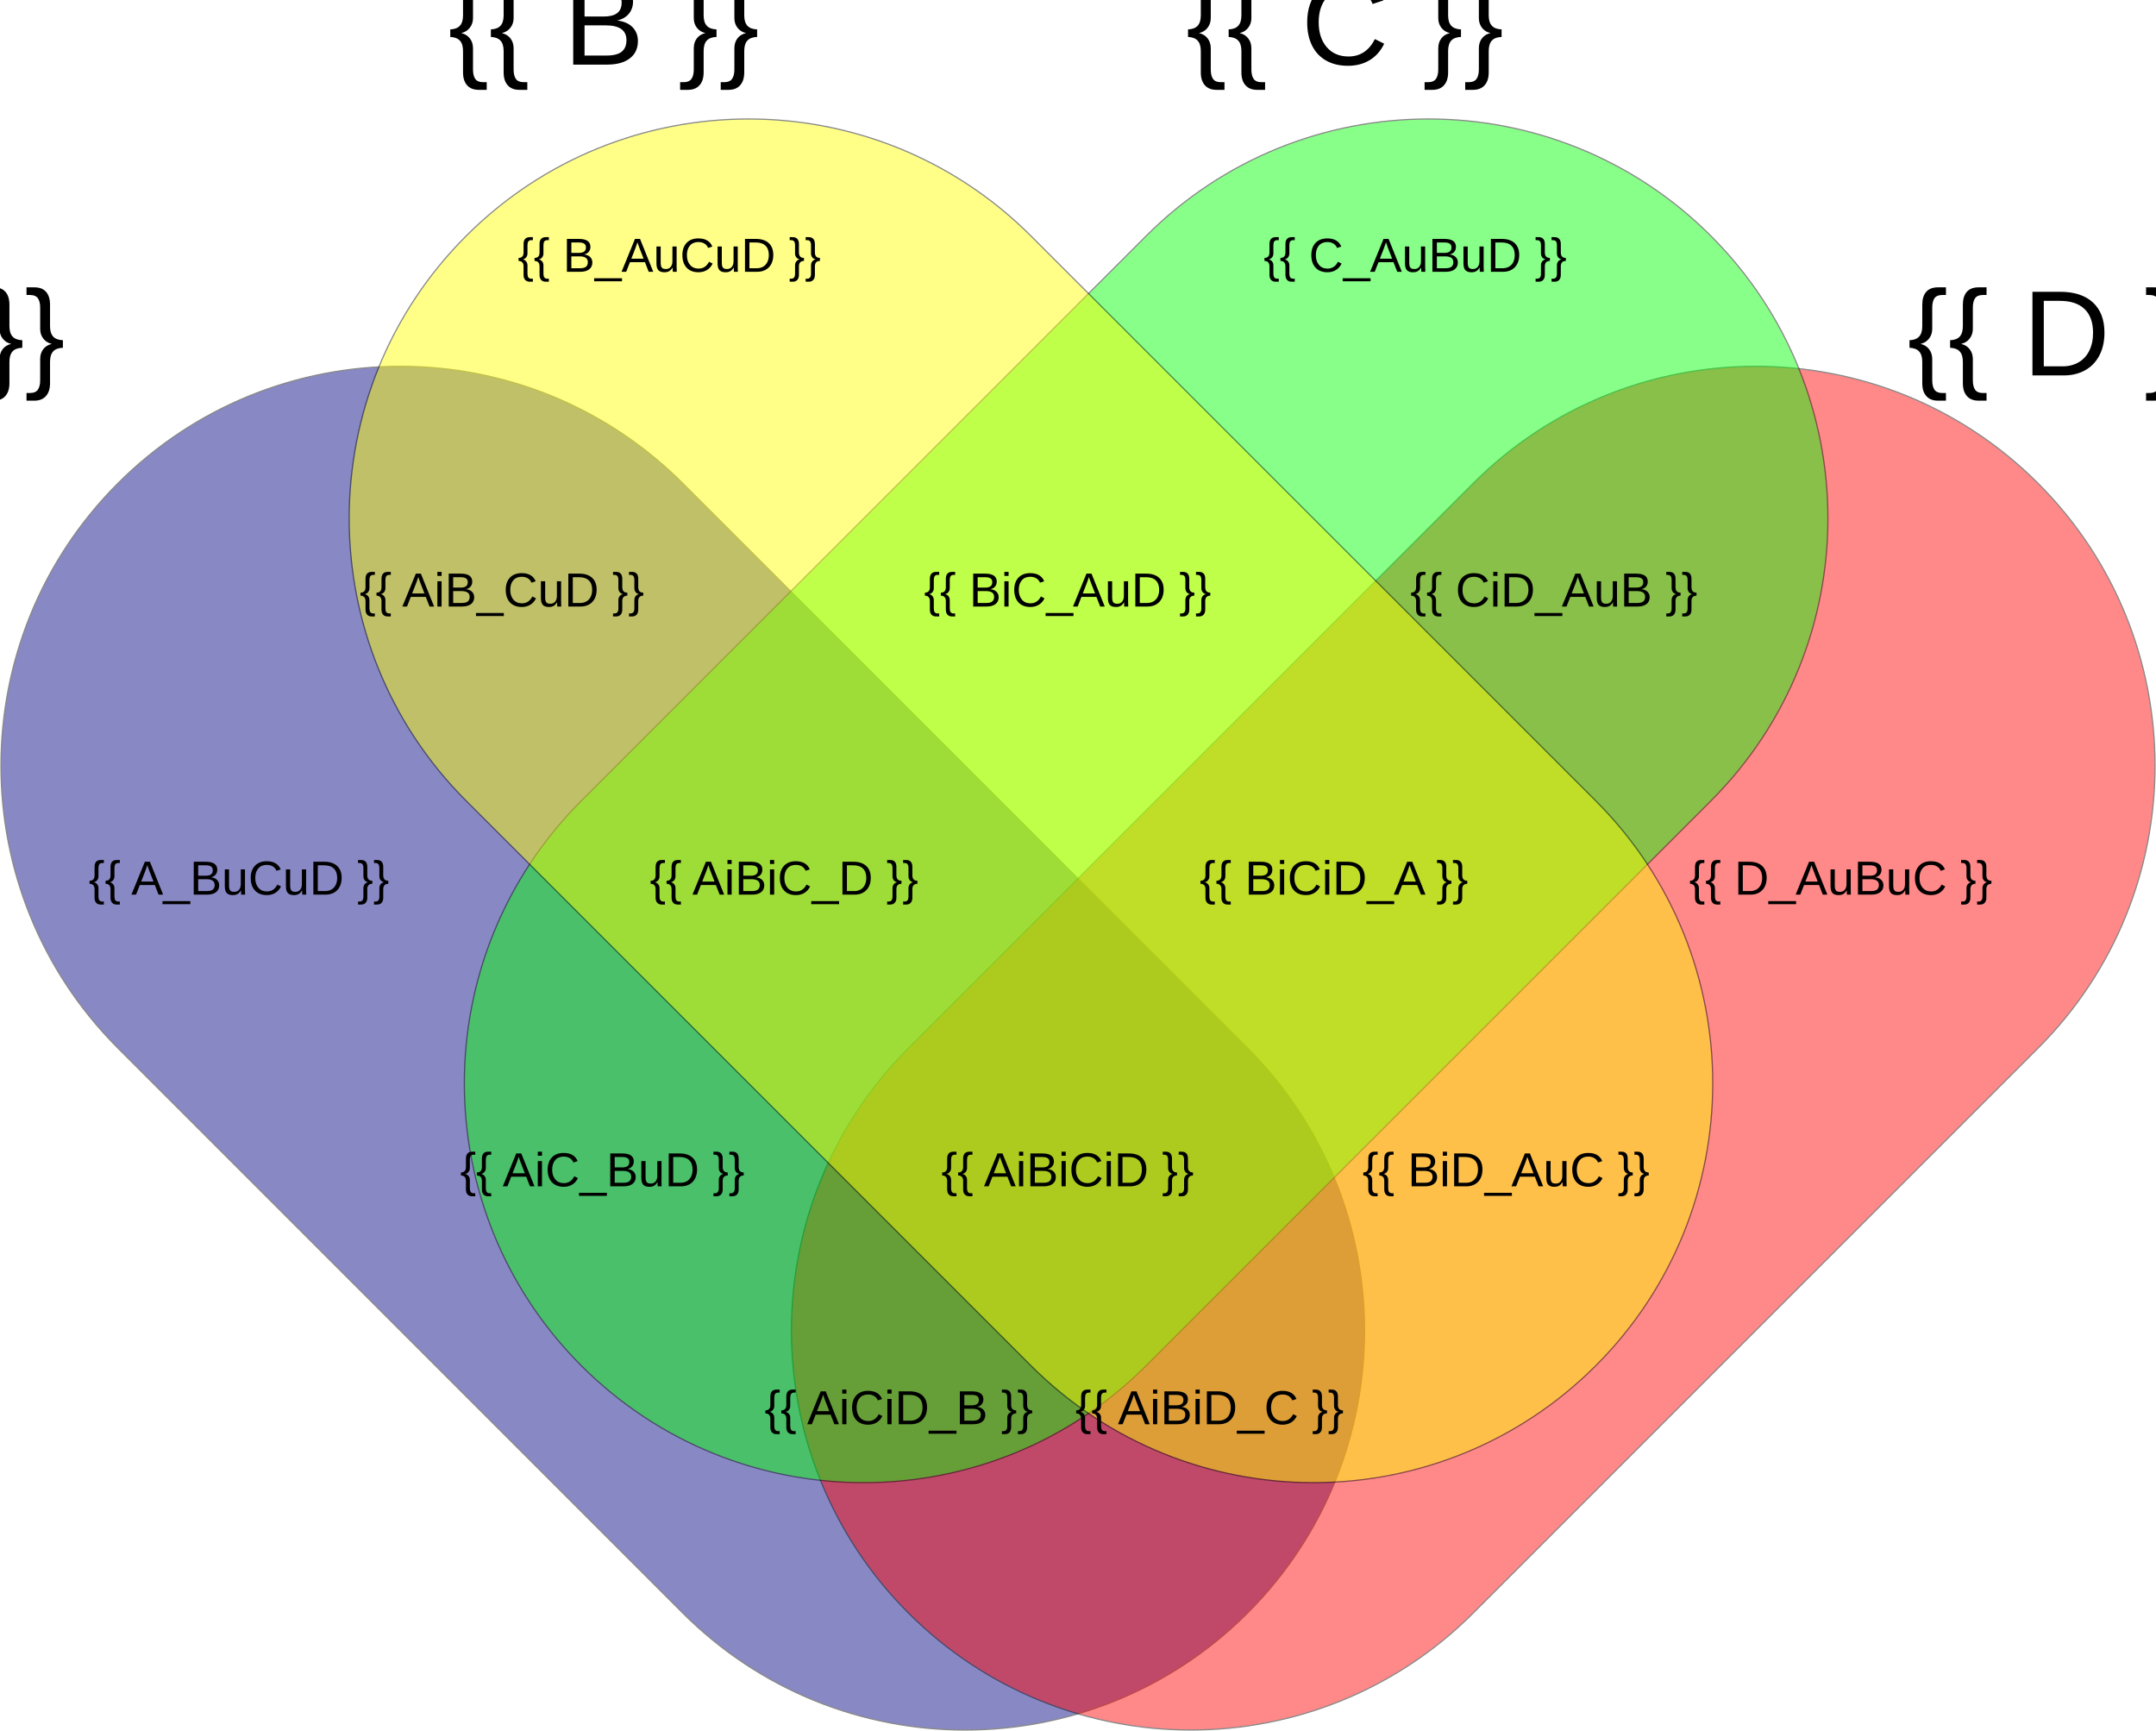
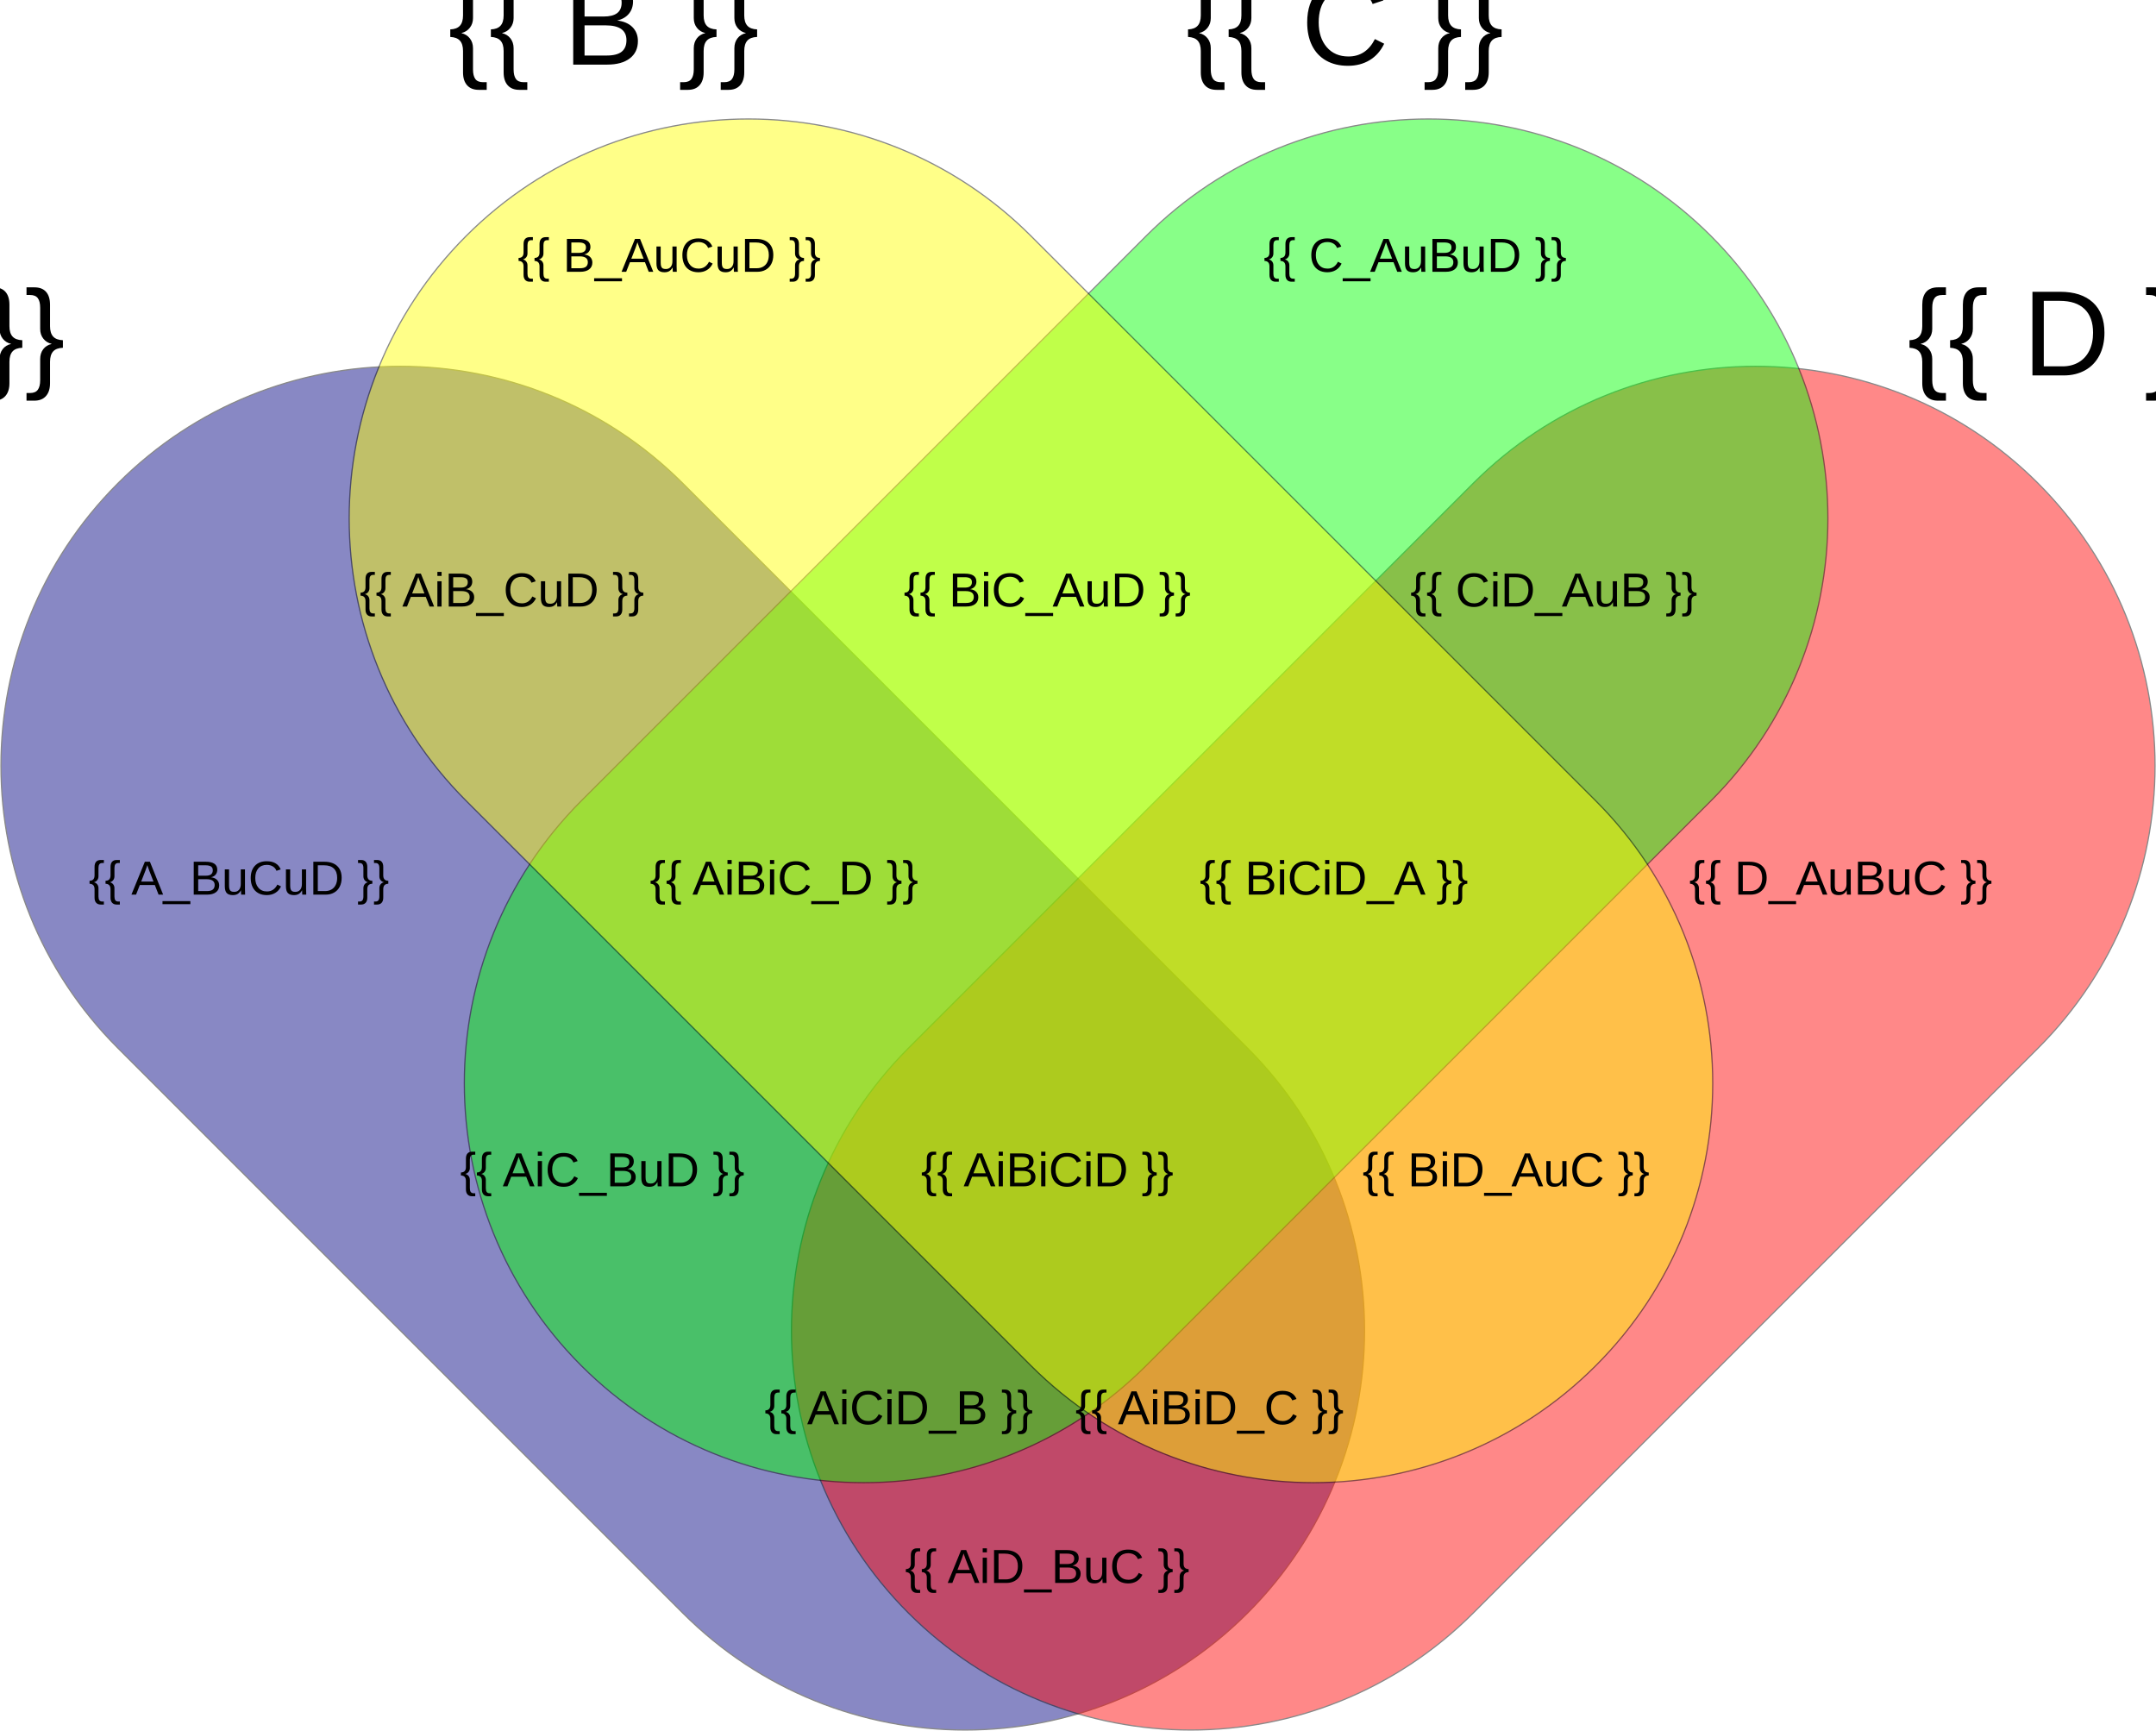
<svg xmlns="http://www.w3.org/2000/svg" width="1803.64" height="1447.942" id="svg2" version="1.1">
  <defs id="defs4" />
  <g id="layer1" transform="translate(254.3714,11.90594)">
    <g id="g3030">
      <rect transform="matrix(0.7071068,0.7071068,-0.7071068,0.7071068,0,0)" ry="334.11" y="53.437" x="167.342" height="668.221" width="1336.442" id="rect3853" style="opacity:0.468;color:#000000;fill:#000080;stroke:#000000;stroke-width:1px;stroke-linecap:butt;stroke-linejoin:miter;stroke-miterlimit:4;stroke-opacity:1;stroke-dasharray:none;stroke-dashoffset:0;marker:none;visibility:visible;display:inline;overflow:visible;enable-background:accumulate" />
      <rect style="opacity:0.468;color:#000000;fill:#ff0000;stroke:#000000;stroke-width:1px;stroke-linecap:butt;stroke-linejoin:miter;stroke-miterlimit:4;stroke-opacity:1;stroke-dasharray:none;stroke-dashoffset:0;marker:none;visibility:visible;display:inline;overflow:visible;enable-background:accumulate" id="rect3855" width="1336.442" height="668.221" x="-748.289" y="969.068" ry="334.11" transform="matrix(-0.7071068,0.7071068,0.7071068,0.7071068,0,0)" />
      <rect transform="matrix(-0.7071068,0.7071068,0.7071068,0.7071068,0,0)" ry="334.11" y="629.267" x="-701.071" height="668.221" width="1336.442" id="rect3857" style="opacity:0.468;color:#000000;fill:#00ff00;stroke:#000000;stroke-width:1px;stroke-linecap:butt;stroke-linejoin:miter;stroke-miterlimit:4;stroke-opacity:1;stroke-dasharray:none;stroke-dashoffset:0;marker:none;visibility:visible;display:inline;overflow:visible;enable-background:accumulate" />
      <rect style="opacity:0.468;color:#000000;fill:#ffff00;stroke:#000000;stroke-width:1px;stroke-linecap:butt;stroke-linejoin:miter;stroke-miterlimit:4;stroke-opacity:1;stroke-dasharray:none;stroke-dashoffset:0;marker:none;visibility:visible;display:inline;overflow:visible;enable-background:accumulate" id="rect3861" width="1336.442" height="668.221" x="227.028" y="-298.832" ry="334.11" transform="matrix(0.7071068,0.7071068,-0.7071068,0.7071068,0,0)" />
    </g>
    <text id="text3875" y="42.137" x="321.377" style="font-size:101.704px;font-style:normal;font-variant:normal;font-weight:normal;font-stretch:normal;text-align:center;line-height:125%;letter-spacing:0px;word-spacing:0px;writing-mode:lr-tb;text-anchor:middle;fill:#000000;fill-opacity:1;stroke:none;font-family:Arial;-inkscape-font-specification:Arial" xml:space="preserve">
      <tspan y="42.137" x="321.377" id="tspan3877">{{ B }}</tspan>
    </text>
    <text xml:space="preserve" style="font-size:101.704px;font-style:normal;font-variant:normal;font-weight:normal;font-stretch:normal;text-align:center;line-height:125%;letter-spacing:0px;word-spacing:0px;writing-mode:lr-tb;text-anchor:middle;fill:#000000;fill-opacity:1;stroke:none;font-family:Arial;-inkscape-font-specification:Arial" x="941.377" y="42.137" id="text3879">
      <tspan id="tspan3881" x="941.377" y="42.137">{{ C }}</tspan>
    </text>
    <text id="text3883" y="302.137" x="1341.377" style="font-size:101.704px;font-style:normal;font-variant:normal;font-weight:normal;font-stretch:normal;line-height:125%;letter-spacing:0px;word-spacing:0px;fill:#000000;fill-opacity:1;stroke:none;font-family:Arial;-inkscape-font-specification:Sans" xml:space="preserve">
      <tspan y="302.137" x="1341.377" id="tspan3885">{{ D }}</tspan>
    </text>
    <text xml:space="preserve" style="font-size:101.704px;font-style:normal;font-variant:normal;font-weight:normal;font-stretch:normal;text-align:end;line-height:125%;letter-spacing:0px;word-spacing:0px;writing-mode:lr-tb;text-anchor:end;fill:#000000;fill-opacity:1;stroke:none;font-family:Arial;-inkscape-font-specification:Arial" x="-58.623" y="302.137" id="text3887">
      <tspan id="tspan3889" x="-58.623" y="302.137">{{ A }}</tspan>
    </text>
    <text xml:space="preserve" style="font-size:40px;font-style:normal;font-variant:normal;font-weight:normal;font-stretch:normal;text-align:center;line-height:125%;letter-spacing:0px;word-spacing:0px;writing-mode:lr-tb;text-anchor:middle;fill:#000000;fill-opacity:1;stroke:none;font-family:Arial;-inkscape-font-specification:Arial" x="-26.683" y="736.448" id="text3891">
      <tspan id="tspan3893" x="-26.683" y="736.448">{{ A_BuCuD }}</tspan>
    </text>
    <text id="text3895" y="215.448" x="333.317" style="font-size:40px;font-style:normal;font-variant:normal;font-weight:normal;font-stretch:normal;text-align:center;line-height:125%;letter-spacing:0px;word-spacing:0px;writing-mode:lr-tb;text-anchor:middle;fill:#000000;fill-opacity:1;stroke:none;font-family:Arial;-inkscape-font-specification:Arial" xml:space="preserve">
      <tspan y="215.448" x="333.317" id="tspan3897">{{ B_AuCuD }}</tspan>
    </text>
    <text xml:space="preserve" style="font-size:40px;font-style:normal;font-variant:normal;font-weight:normal;font-stretch:normal;text-align:center;line-height:125%;letter-spacing:0px;word-spacing:0px;writing-mode:lr-tb;text-anchor:middle;fill:#000000;fill-opacity:1;stroke:none;font-family:Arial;-inkscape-font-specification:Arial" x="957.317" y="215.448" id="text3899">
      <tspan id="tspan3901" x="957.317" y="215.448">{{ C_AuBuD }}</tspan>
    </text>
    <text id="text3903" y="736.448" x="1313.317" style="font-size:40px;font-style:normal;font-variant:normal;font-weight:normal;font-stretch:normal;text-align:center;line-height:125%;letter-spacing:0px;word-spacing:0px;writing-mode:lr-tb;text-anchor:middle;fill:#000000;fill-opacity:1;stroke:none;font-family:Arial;-inkscape-font-specification:Arial" xml:space="preserve">
      <tspan y="736.448" x="1313.317" id="tspan3905">{{ D_AuBuC }}</tspan>
    </text>
    <text id="text3913" y="980.448" x="277.317" style="font-size:40px;font-style:normal;font-variant:normal;font-weight:normal;font-stretch:normal;text-align:center;line-height:125%;letter-spacing:0px;word-spacing:0px;writing-mode:lr-tb;text-anchor:middle;fill:#000000;fill-opacity:1;stroke:none;font-family:Arial;-inkscape-font-specification:Arial" xml:space="preserve">
      <tspan id="tspan3915" x="277.317" y="980.448">{{ AiC_BuD }}</tspan>
    </text>
    <text xml:space="preserve" style="font-size:40px;font-style:normal;font-variant:normal;font-weight:normal;font-stretch:normal;text-align:center;line-height:125%;letter-spacing:0px;word-spacing:0px;writing-mode:lr-tb;text-anchor:middle;fill:#000000;fill-opacity:1;stroke:none;font-family:Arial;-inkscape-font-specification:Arial" x="193.317" y="495.448" id="text3917">
      <tspan y="495.448" x="193.317" id="tspan3919">{{ AiB_CuD }}</tspan>
    </text>
    <text id="text3921" y="495.448" x="1073.317" style="font-size:40px;font-style:normal;font-variant:normal;font-weight:normal;font-stretch:normal;text-align:center;line-height:125%;letter-spacing:0px;word-spacing:0px;writing-mode:lr-tb;text-anchor:middle;fill:#000000;fill-opacity:1;stroke:none;font-family:Arial;-inkscape-font-specification:Arial" xml:space="preserve">
      <tspan id="tspan3923" x="1073.317" y="495.448">{{ CiD_AuB }}</tspan>
    </text>
    <text xml:space="preserve" style="font-size:40px;font-style:normal;font-variant:normal;font-weight:normal;font-stretch:normal;text-align:center;line-height:125%;letter-spacing:0px;word-spacing:0px;writing-mode:lr-tb;text-anchor:middle;fill:#000000;fill-opacity:1;stroke:none;font-family:Arial;-inkscape-font-specification:Arial" x="1033.317" y="980.448" id="text3925">
      <tspan y="980.448" x="1033.317" id="tspan3927">{{ BiD_AuC }}</tspan>
    </text>
-     <text id="text3933" y="495.448" x="666.543" style="font-size:40px;font-style:normal;font-variant:normal;font-weight:normal;font-stretch:normal;text-align:center;line-height:125%;letter-spacing:0px;word-spacing:0px;writing-mode:lr-tb;text-anchor:middle;fill:#000000;fill-opacity:1;stroke:none;font-family:Arial;-inkscape-font-specification:Arial" xml:space="preserve">
-       <tspan id="tspan3935" x="666.543" y="495.448">{{ BiC_AuD }}</tspan>
+     <text id="text3933" y="495.448" x="649.517" style="font-size:40px;font-style:normal;font-variant:normal;font-weight:normal;font-stretch:normal;text-align:center;line-height:125%;letter-spacing:0px;word-spacing:0px;writing-mode:lr-tb;text-anchor:middle;fill:#000000;fill-opacity:1;stroke:none;font-family:Arial;-inkscape-font-specification:Arial" xml:space="preserve">
+       <tspan id="tspan3935" x="649.517" y="495.448">{{ BiC_AuD }}</tspan>
    </text>
-     <text xml:space="preserve" style="font-size:40px;font-style:normal;font-variant:normal;font-weight:normal;font-stretch:normal;text-align:center;line-height:125%;letter-spacing:0px;word-spacing:0px;writing-mode:lr-tb;text-anchor:middle;fill:#000000;fill-opacity:1;stroke:none;font-family:Arial;-inkscape-font-specification:Arial" x="666.543" y="980.448" id="text3937">
-       <tspan y="980.448" x="666.543" id="tspan3939">{{ AiBiCiD }}</tspan>
+     <text xml:space="preserve" style="font-size:40px;font-style:normal;font-variant:normal;font-weight:normal;font-stretch:normal;text-align:center;line-height:125%;letter-spacing:0px;word-spacing:0px;writing-mode:lr-tb;text-anchor:middle;fill:#000000;fill-opacity:1;stroke:none;font-family:Arial;-inkscape-font-specification:Arial" x="649.517" y="980.448" id="text3937">
+       <tspan y="980.448" x="649.517" id="tspan3939">{{ AiBiCiD }}</tspan>
    </text>
    <text id="text3960" y="736.448" x="429.317" style="font-size:40px;font-style:normal;font-variant:normal;font-weight:normal;font-stretch:normal;text-align:center;line-height:125%;letter-spacing:0px;word-spacing:0px;writing-mode:lr-tb;text-anchor:middle;fill:#000000;fill-opacity:1;stroke:none;font-family:Arial;-inkscape-font-specification:Arial" xml:space="preserve">
      <tspan id="tspan3962" x="429.317" y="736.448">{{ AiBiC_D }}</tspan>
    </text>
    <text xml:space="preserve" style="font-size:40px;font-style:normal;font-variant:normal;font-weight:normal;font-stretch:normal;text-align:center;line-height:125%;letter-spacing:0px;word-spacing:0px;writing-mode:lr-tb;text-anchor:middle;fill:#000000;fill-opacity:1;stroke:none;font-family:Arial;-inkscape-font-specification:Arial" x="889.317" y="736.448" id="text3964">
      <tspan y="736.448" x="889.317" id="tspan3966">{{ BiCiD_A }}</tspan>
    </text>
    <text xml:space="preserve" style="font-size:40px;font-style:normal;font-variant:normal;font-weight:normal;font-stretch:normal;text-align:center;line-height:125%;letter-spacing:0px;word-spacing:0px;writing-mode:lr-tb;text-anchor:middle;fill:#000000;fill-opacity:1;stroke:none;font-family:Arial;-inkscape-font-specification:Arial" x="525.317" y="1179.448" id="text3968">
      <tspan y="1179.448" x="525.317" id="tspan3970">{{ AiCiD_B }}</tspan>
    </text>
    <text id="text3972" y="1179.448" x="785.317" style="font-size:40px;font-style:normal;font-variant:normal;font-weight:normal;font-stretch:normal;text-align:center;line-height:125%;letter-spacing:0px;word-spacing:0px;writing-mode:lr-tb;text-anchor:middle;fill:#000000;fill-opacity:1;stroke:none;font-family:Arial;-inkscape-font-specification:Arial" xml:space="preserve">
      <tspan id="tspan3974" x="785.317" y="1179.448">{{ AiBiD_C }}</tspan>
    </text>
+     <text xml:space="preserve" style="font-size:40px;font-style:normal;font-variant:normal;font-weight:normal;font-stretch:normal;text-align:center;line-height:125%;letter-spacing:0px;word-spacing:0px;writing-mode:lr-tb;text-anchor:middle;fill:#000000;fill-opacity:1;stroke:none;font-family:Arial;-inkscape-font-specification:Arial" x="649.517" y="1312.223" id="text3907">
+       <tspan id="tspan3911" x="649.517" y="1312.223">{{ AiD_BuC }}</tspan>
+     </text>
  </g>
</svg>
